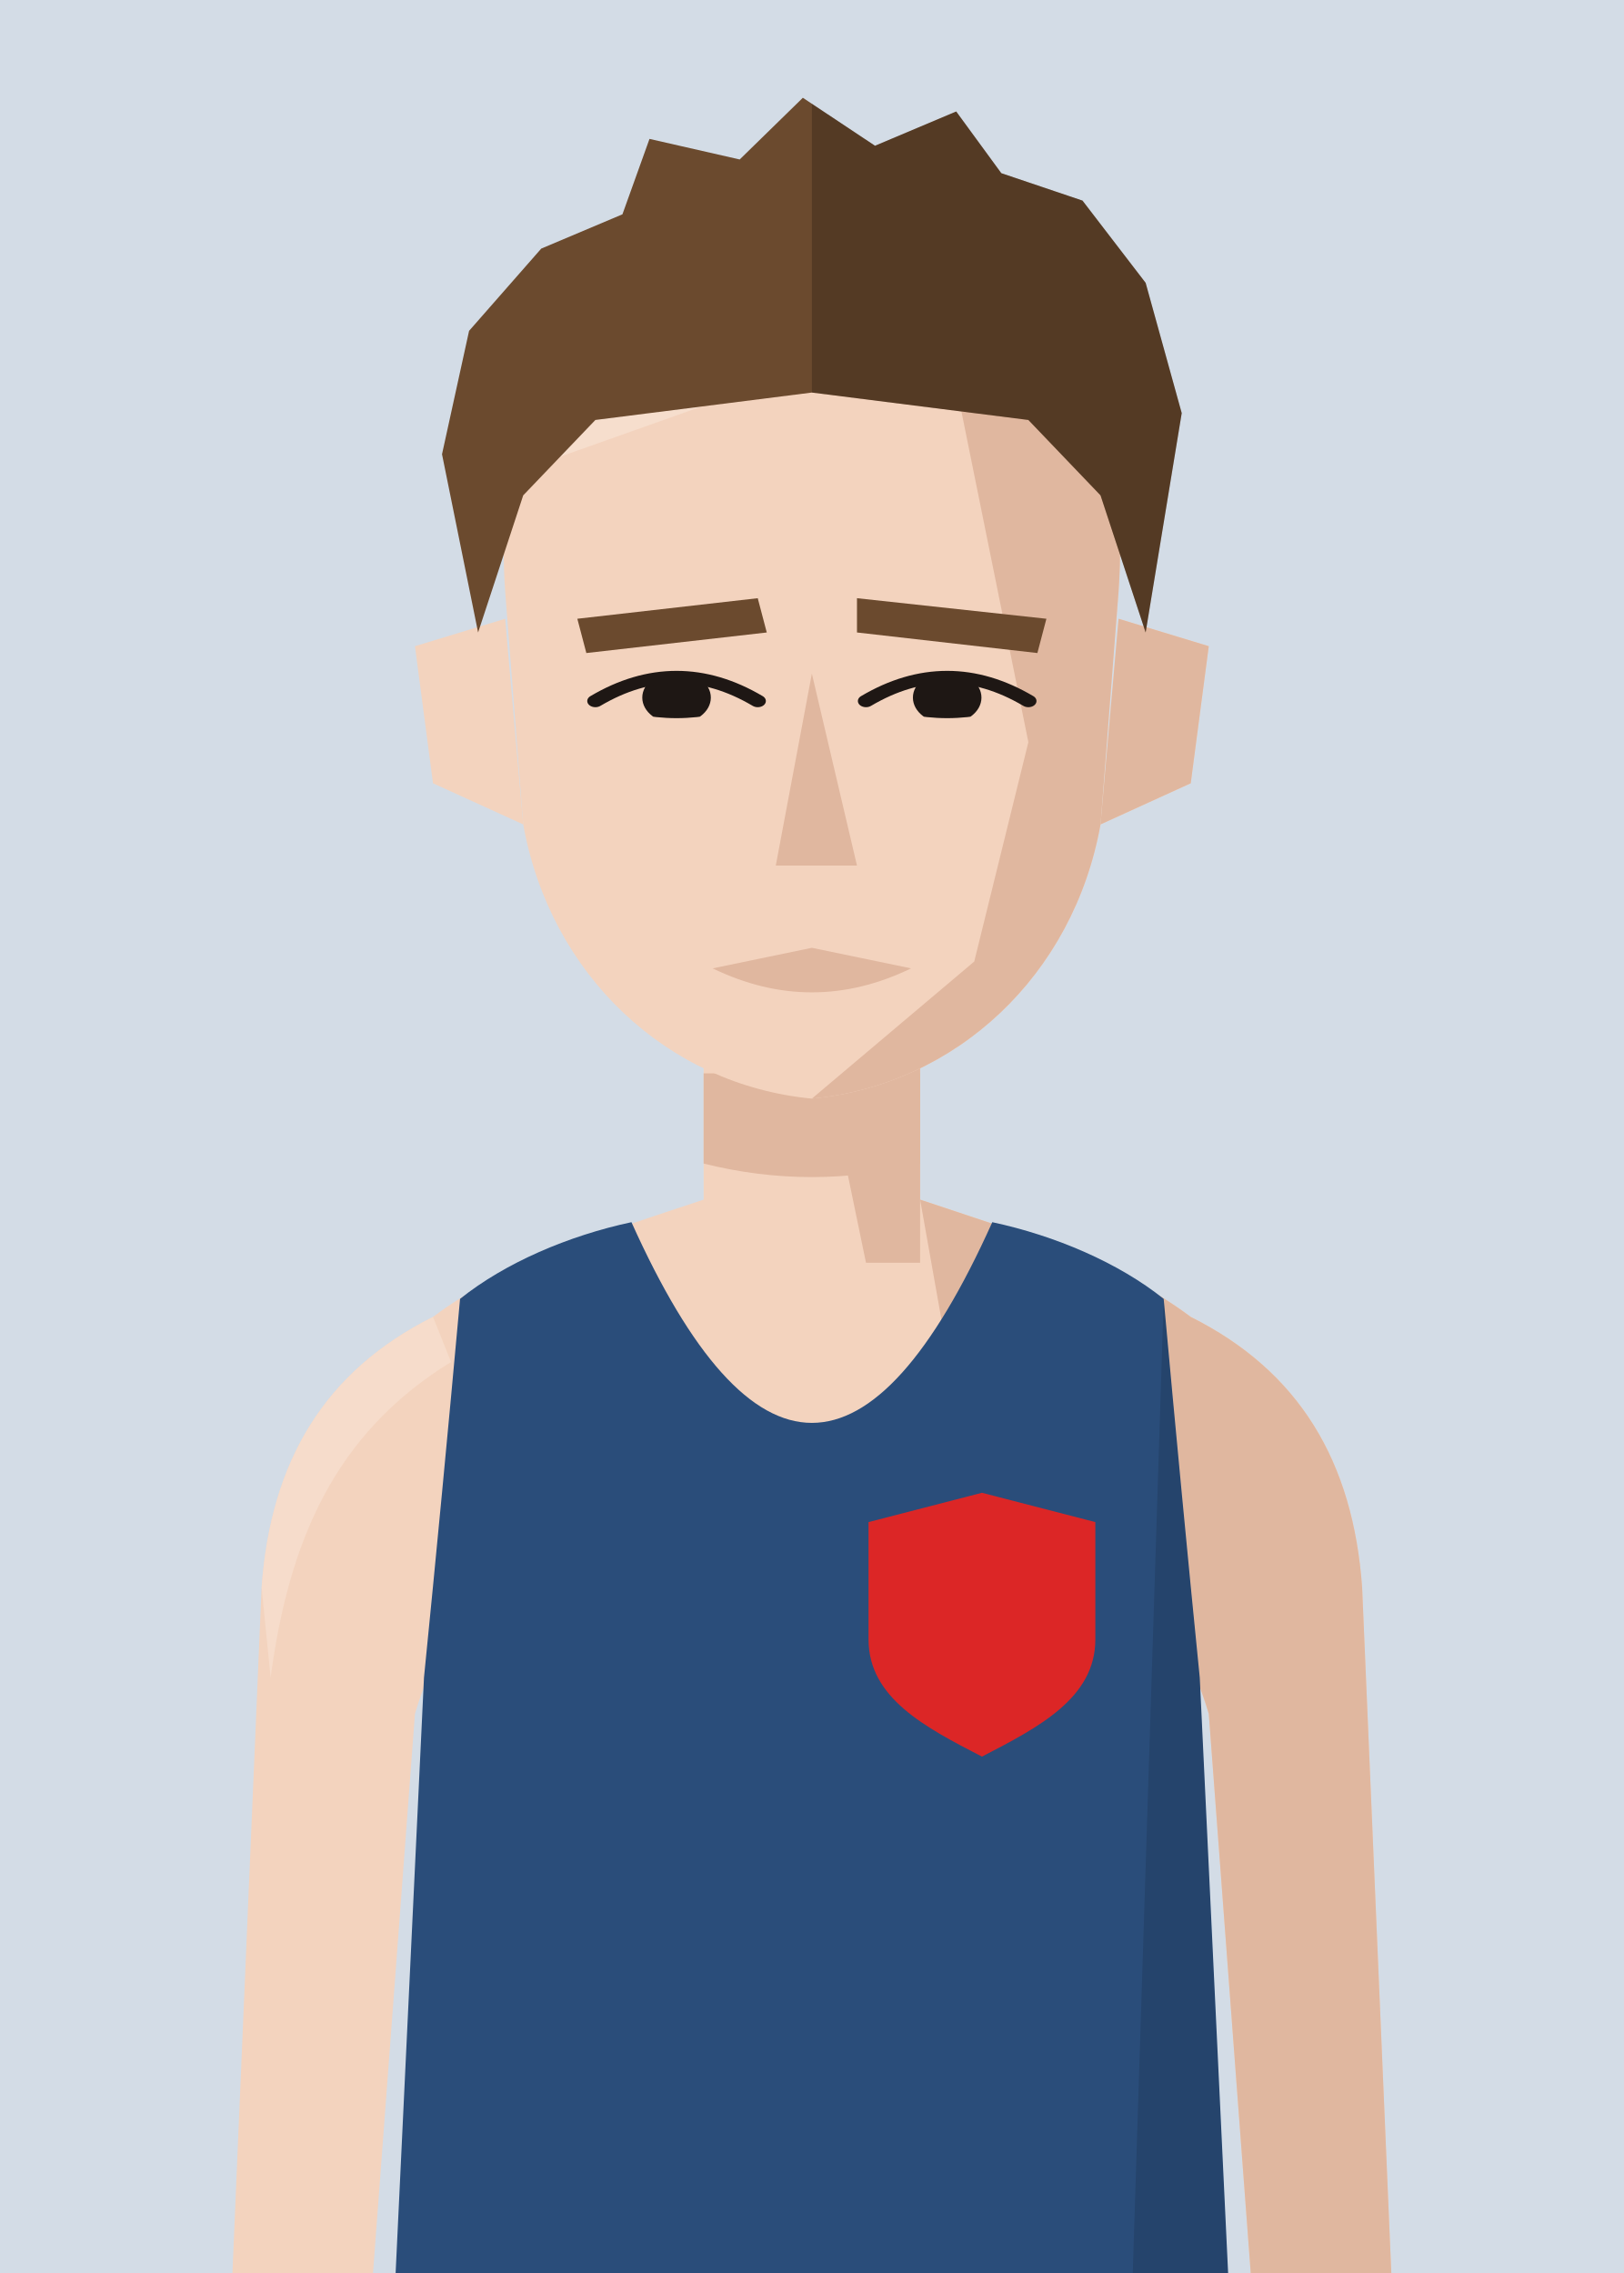
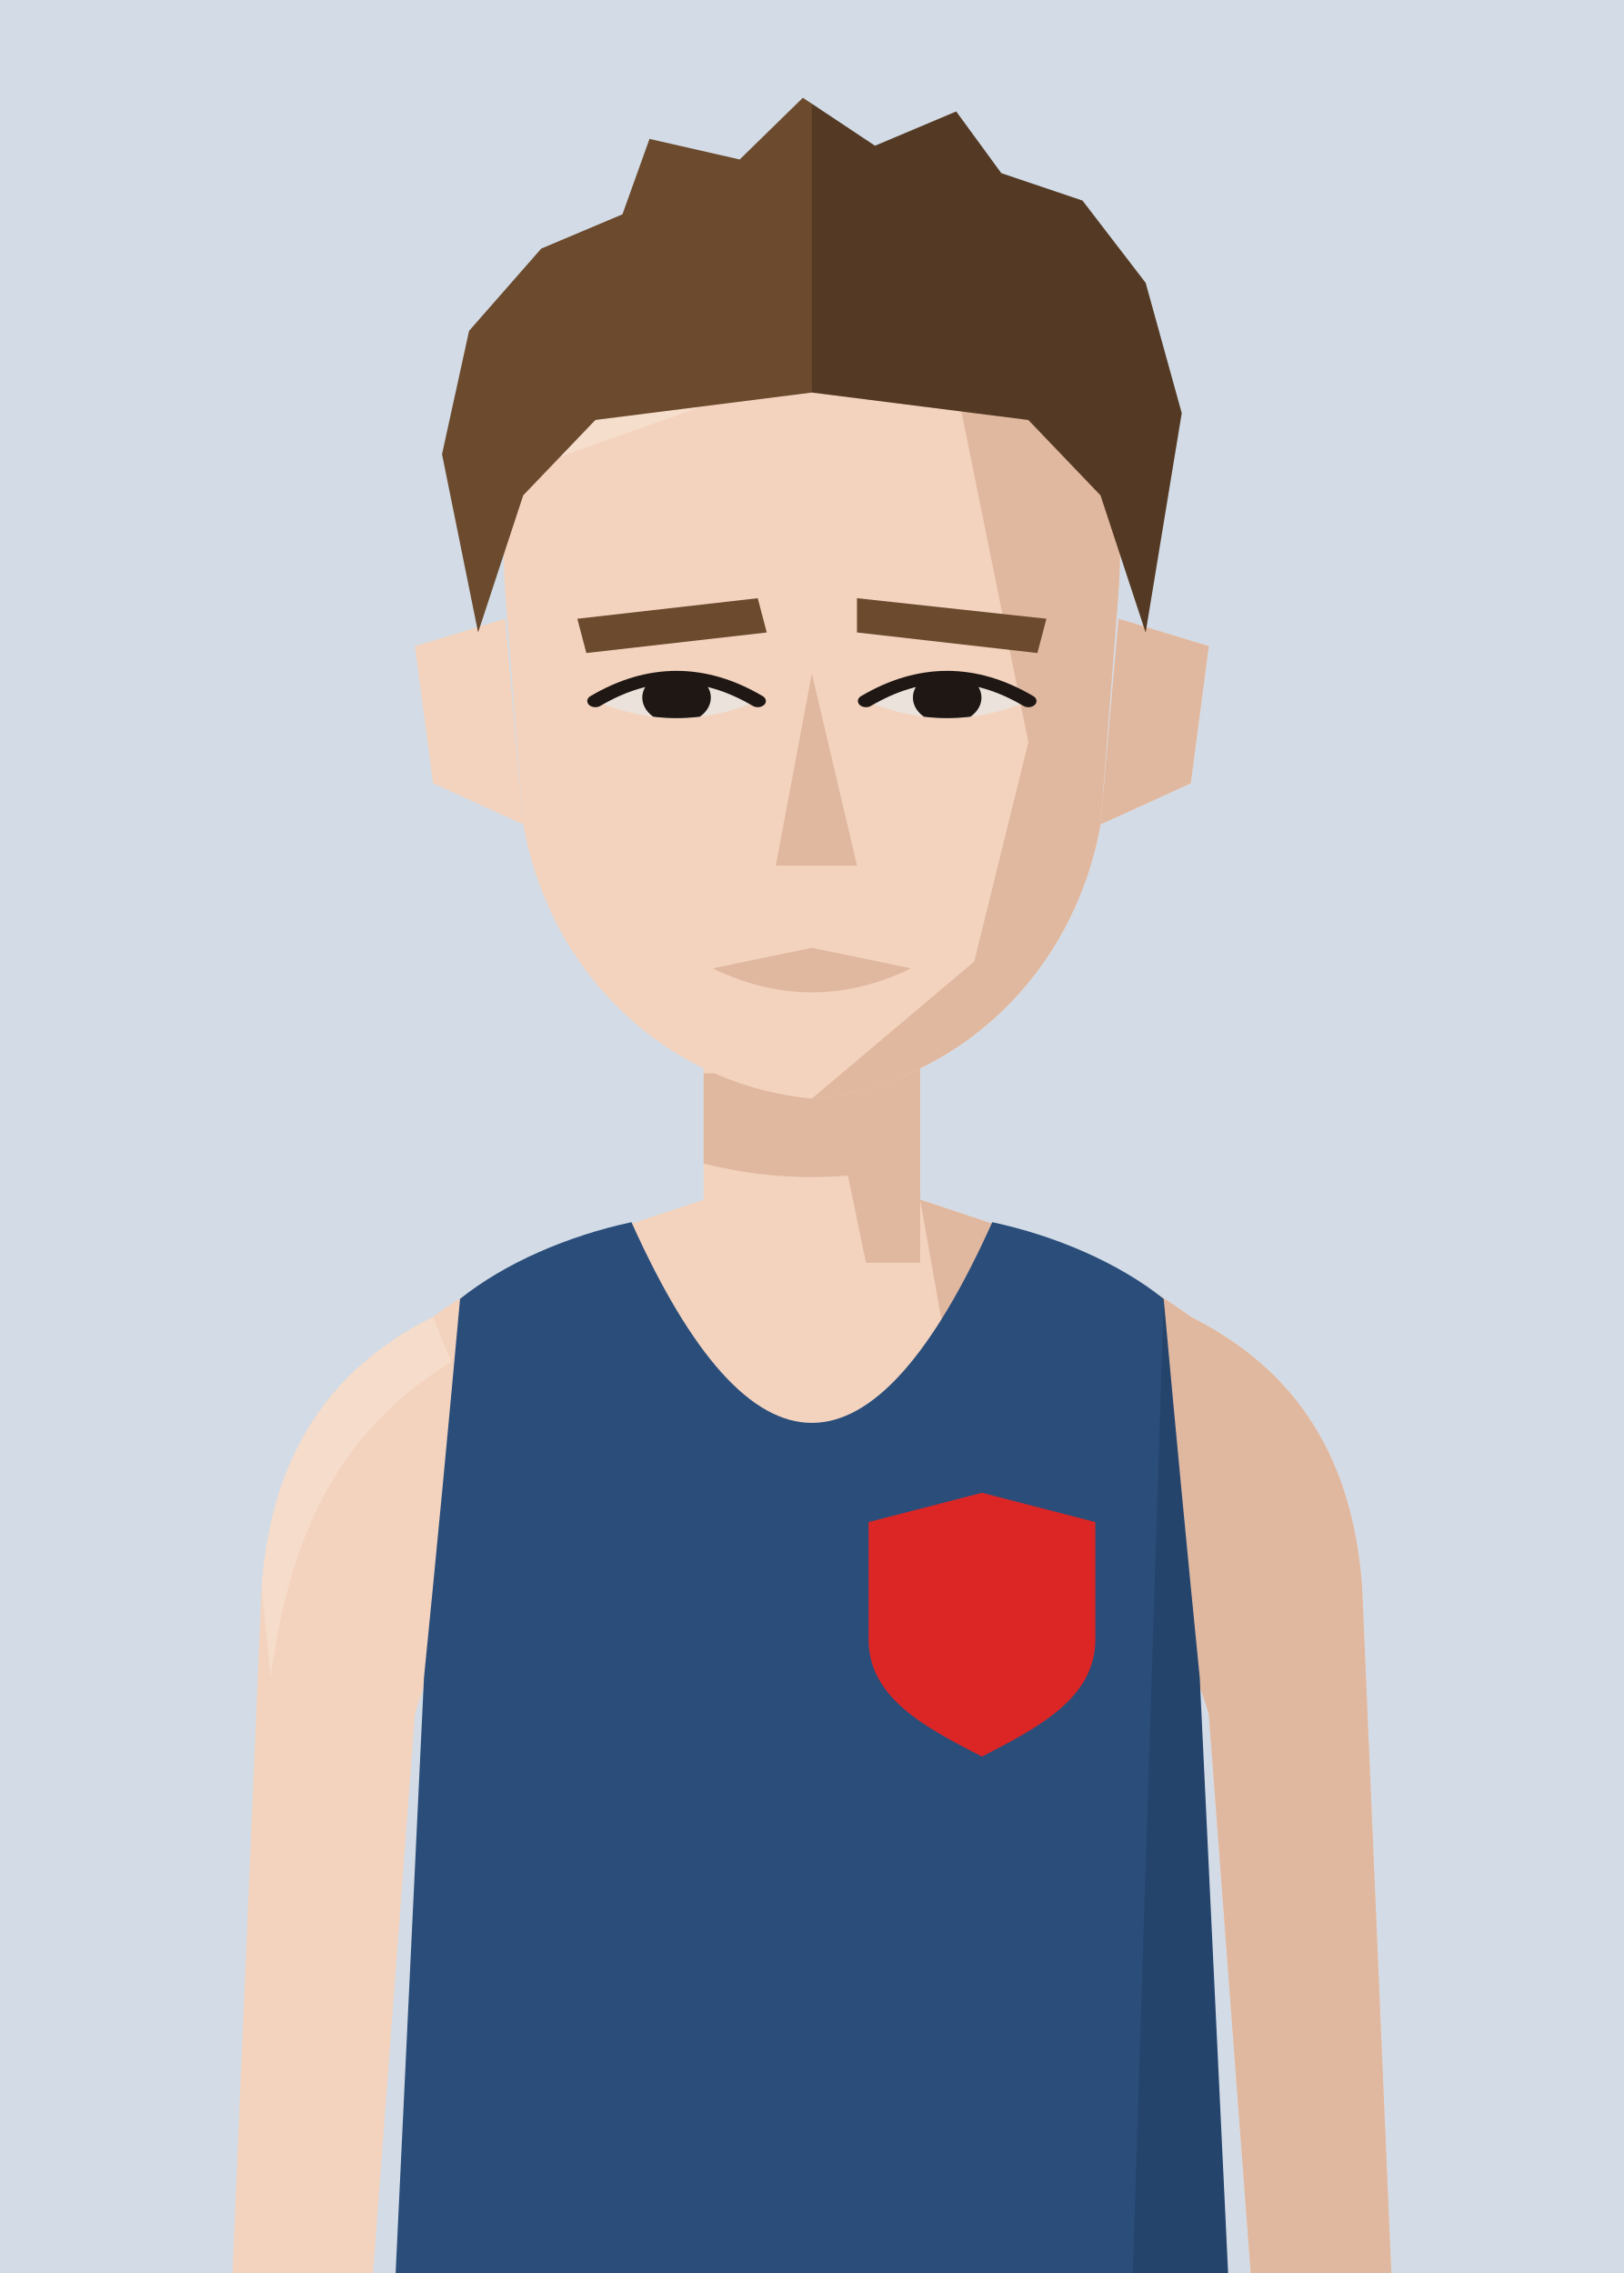
<svg xmlns="http://www.w3.org/2000/svg" viewBox="10 20 180 252">
  <defs>
    <clipPath id="vf">
      <path d="M53,330 L57,246 Q59,226 61,204 C66,200 73,197 80,195.5 Q100,240 120,195.5 C127,197 134,200 139,204 Q141,226 143,246 L147,330 Z" />
    </clipPath>
    <clipPath id="hf">
      <path d="M66,96 C64,58 80,40 100,40 C120,40 136,58 134,96 L132,130 C129,152 116,168 100,170 C84,168 71,152 68,130 Z" />
    </clipPath>
    <clipPath id="rf">
      <rect x="100" y="0" width="100" height="300" />
    </clipPath>
    <clipPath id="ef">
      <path d="M76,112 Q85,105 94,112 Q85,117 76,112 Z" />
      <path d="M106,112 Q115,105 124,112 Q115,117 106,112 Z" />
    </clipPath>
    <clipPath id="cf">
      <rect x="0" y="92" width="200" height="300" />
    </clipPath>
  </defs>
  <rect width="200" height="280" fill="#D3DCE6" />
  <g transform="translate(0,-40)">
    <rect x="88" y="171" width="24" height="37" fill="#F3D3BE" />
    <path d="M88,193 C76,197 66,200 58,206 C46,212 40,222 39,236 L35,330 L50,330 L56,250 Q59,240 64,238 L136,238 Q141,240 144,250 L150,330 L165,330 L161,236 C160,222 154,212 142,206 C134,200 124,197 112,193" fill="#F3D3BE" />
    <g fill="#E0B79F">
      <path d="M112,193 C124,197 134,200 142,206 C154,212 160,222 161,236 L165,330 L150,330 L144,250 Q141,240 136,238 L120,238 Z" />
      <path d="M58,206 C46,212 40,222 39,236 L40,246 C42,231 47,219 60,211 Z" fill="#F8E2D3" opacity=".6" />
      <polygon points="100,171 112,171 112,200 106,200" />
      <path d="M88,179 L112,179 L112,189 Q100,192 88,189 Z" />
    </g>
    <g transform="translate(0,83) scale(1,0.76) translate(0,-40)">
      <g fill="#F3D3BE">
        <path d="M66,100 L56,104 L58,124 L68,130 Z" />
        <path d="M134,100 L144,104 L142,124 L132,130 Z" />
        <path d="M66,96 C64,58 80,40 100,40 C120,40 136,58 134,96 L132,130 C129,152 116,168 100,170 C84,168 71,152 68,130 Z" />
      </g>
      <path d="M134,100 L144,104 L142,124 L132,130 Z" fill="#E0B79F" />
      <g clip-path="url(#hf)">
        <polygon points="112,40 140,40 140,180 100,180 100,170 118,150 124,118 120,92" fill="#E0B79F" />
        <polygon points="60,40 100,40 90,68 60,82" fill="#F8E2D3" opacity=".7" />
      </g>
      <g fill="#6B4A2E">
        <polygon points="74,100 94,97 95,102 75,105" />
        <polygon points="105,97 126,100 125,105 105,102" />
      </g>
+       <g fill="#EBE2DB">
+         <path d="M76,112 Q85,105 94,112 Q85,117 76,112 Z" />
+         <path d="M106,112 Q115,105 124,112 Q115,117 106,112 Z" />
+       </g>
      <g clip-path="url(#ef)" fill="#1E1714">
        <circle cx="85" cy="111.5" r="3.8" />
        <circle cx="115" cy="111.5" r="3.8" />
      </g>
      <g fill="none" stroke="#1E1714" stroke-width="1.8" stroke-linecap="round">
        <path d="M76,112 Q85,105 94,112" />
        <path d="M106,112 Q115,105 124,112" />
      </g>
      <polygon points="100,108 105,136 96,136" fill="#E0B79F" />
      <path d="M89,151 L100,148 L111,151 Q100,158 89,151 Z" fill="#E0B79F" />
      <g fill="#6B4A2E">
        <path d="M63,102 L59,76 L62,58 L70,46 L79,41 L82,30 L92,33 L99,24 L107,31 L116,26 L121,35 L130,39 L137,51 L141,70 L137,102 L132,82 L124,71 L100,67 L76,71 L68,82 Z" />
        <g clip-path="url(#rf)" fill="#000" opacity=".22">
          <path d="M63,102 L59,76 L62,58 L70,46 L79,41 L82,30 L92,33 L99,24 L107,31 L116,26 L121,35 L130,39 L137,51 L141,70 L137,102 L132,82 L124,71 L100,67 L76,71 L68,82 Z" />
        </g>
      </g>
    </g>
    <g clip-path="url(#vf)">
      <path d="M53,330 L57,246 Q59,226 61,204 C66,200 73,197 80,195.5 Q100,240 120,195.5 C127,197 134,200 139,204 Q141,226 143,246 L147,330 Z" fill="#2a4d7a" />
      <g transform="matrix(6.2857 0 0 6.5 37.14 193)">
        <path d="M13 5 L15 5.5 L15 7.5 C15 8.5 14 9 13 9.5 C12 9 11 8.5 11 7.5 L11 5.5 Z" fill="#dc2626" />
      </g>
      <path d="M139,204 Q141,226 143,246 L147,330 L135,330 Z" fill="#000" opacity="0.12" />
    </g>
  </g>
</svg>
